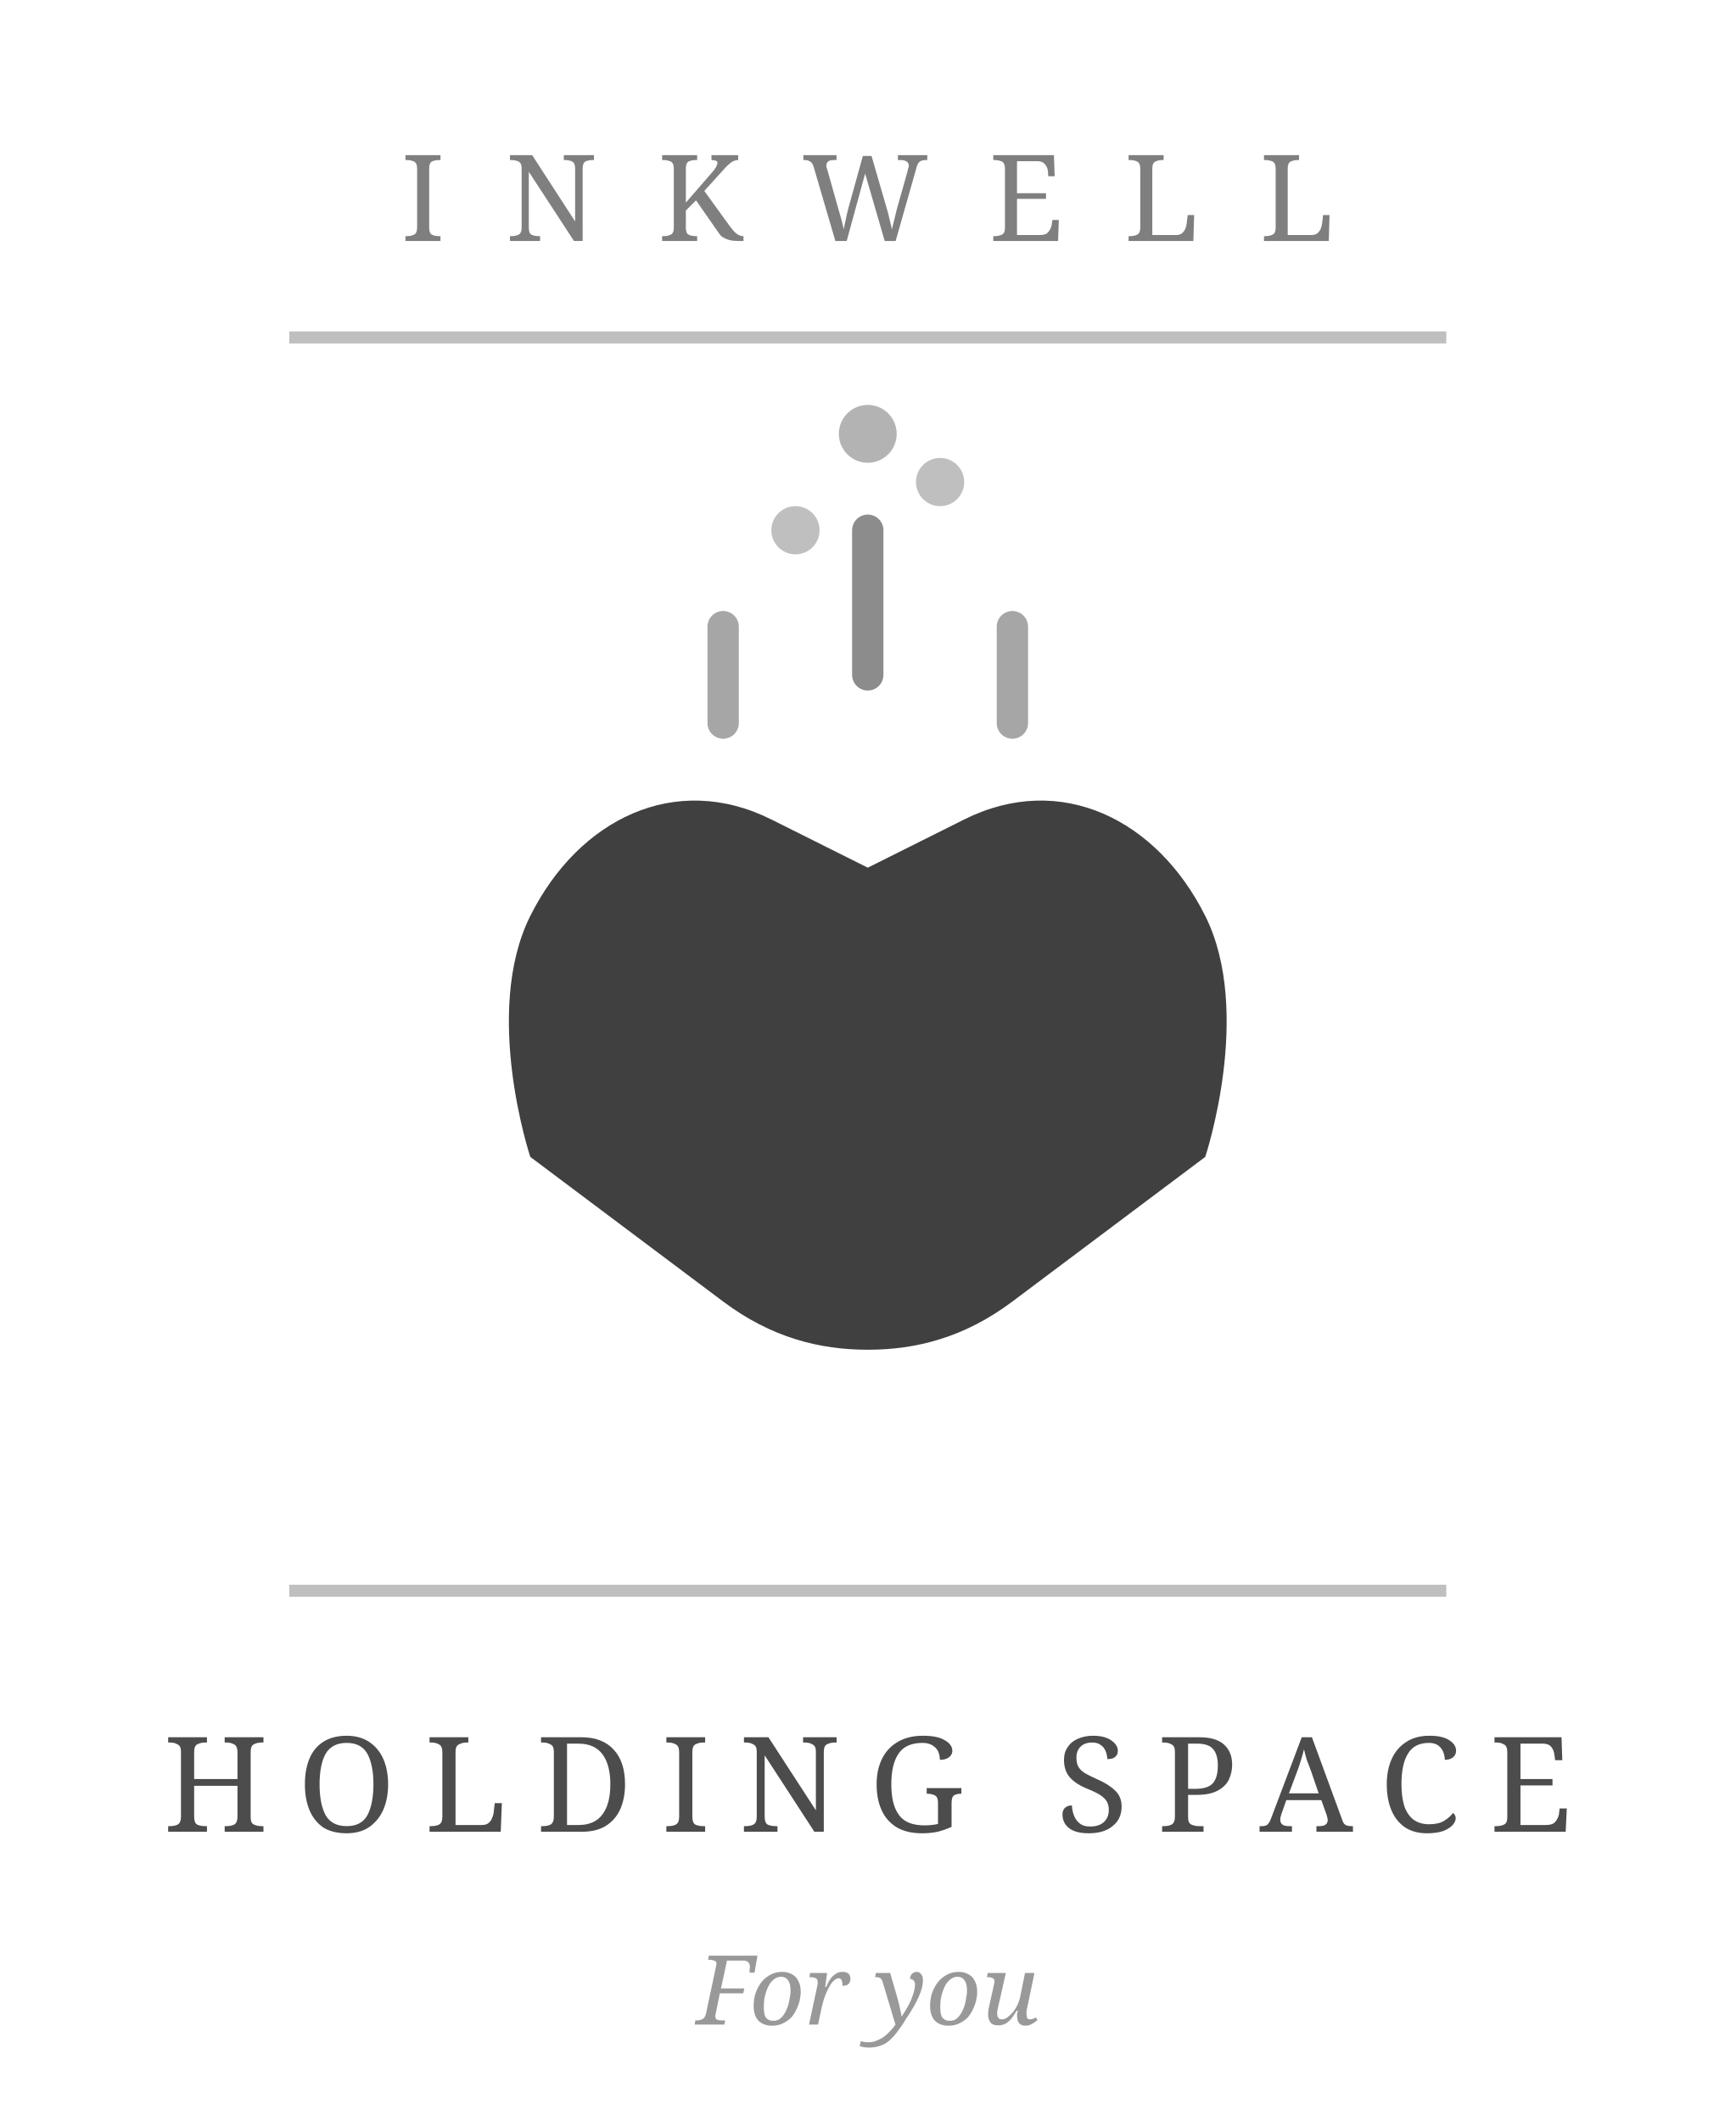
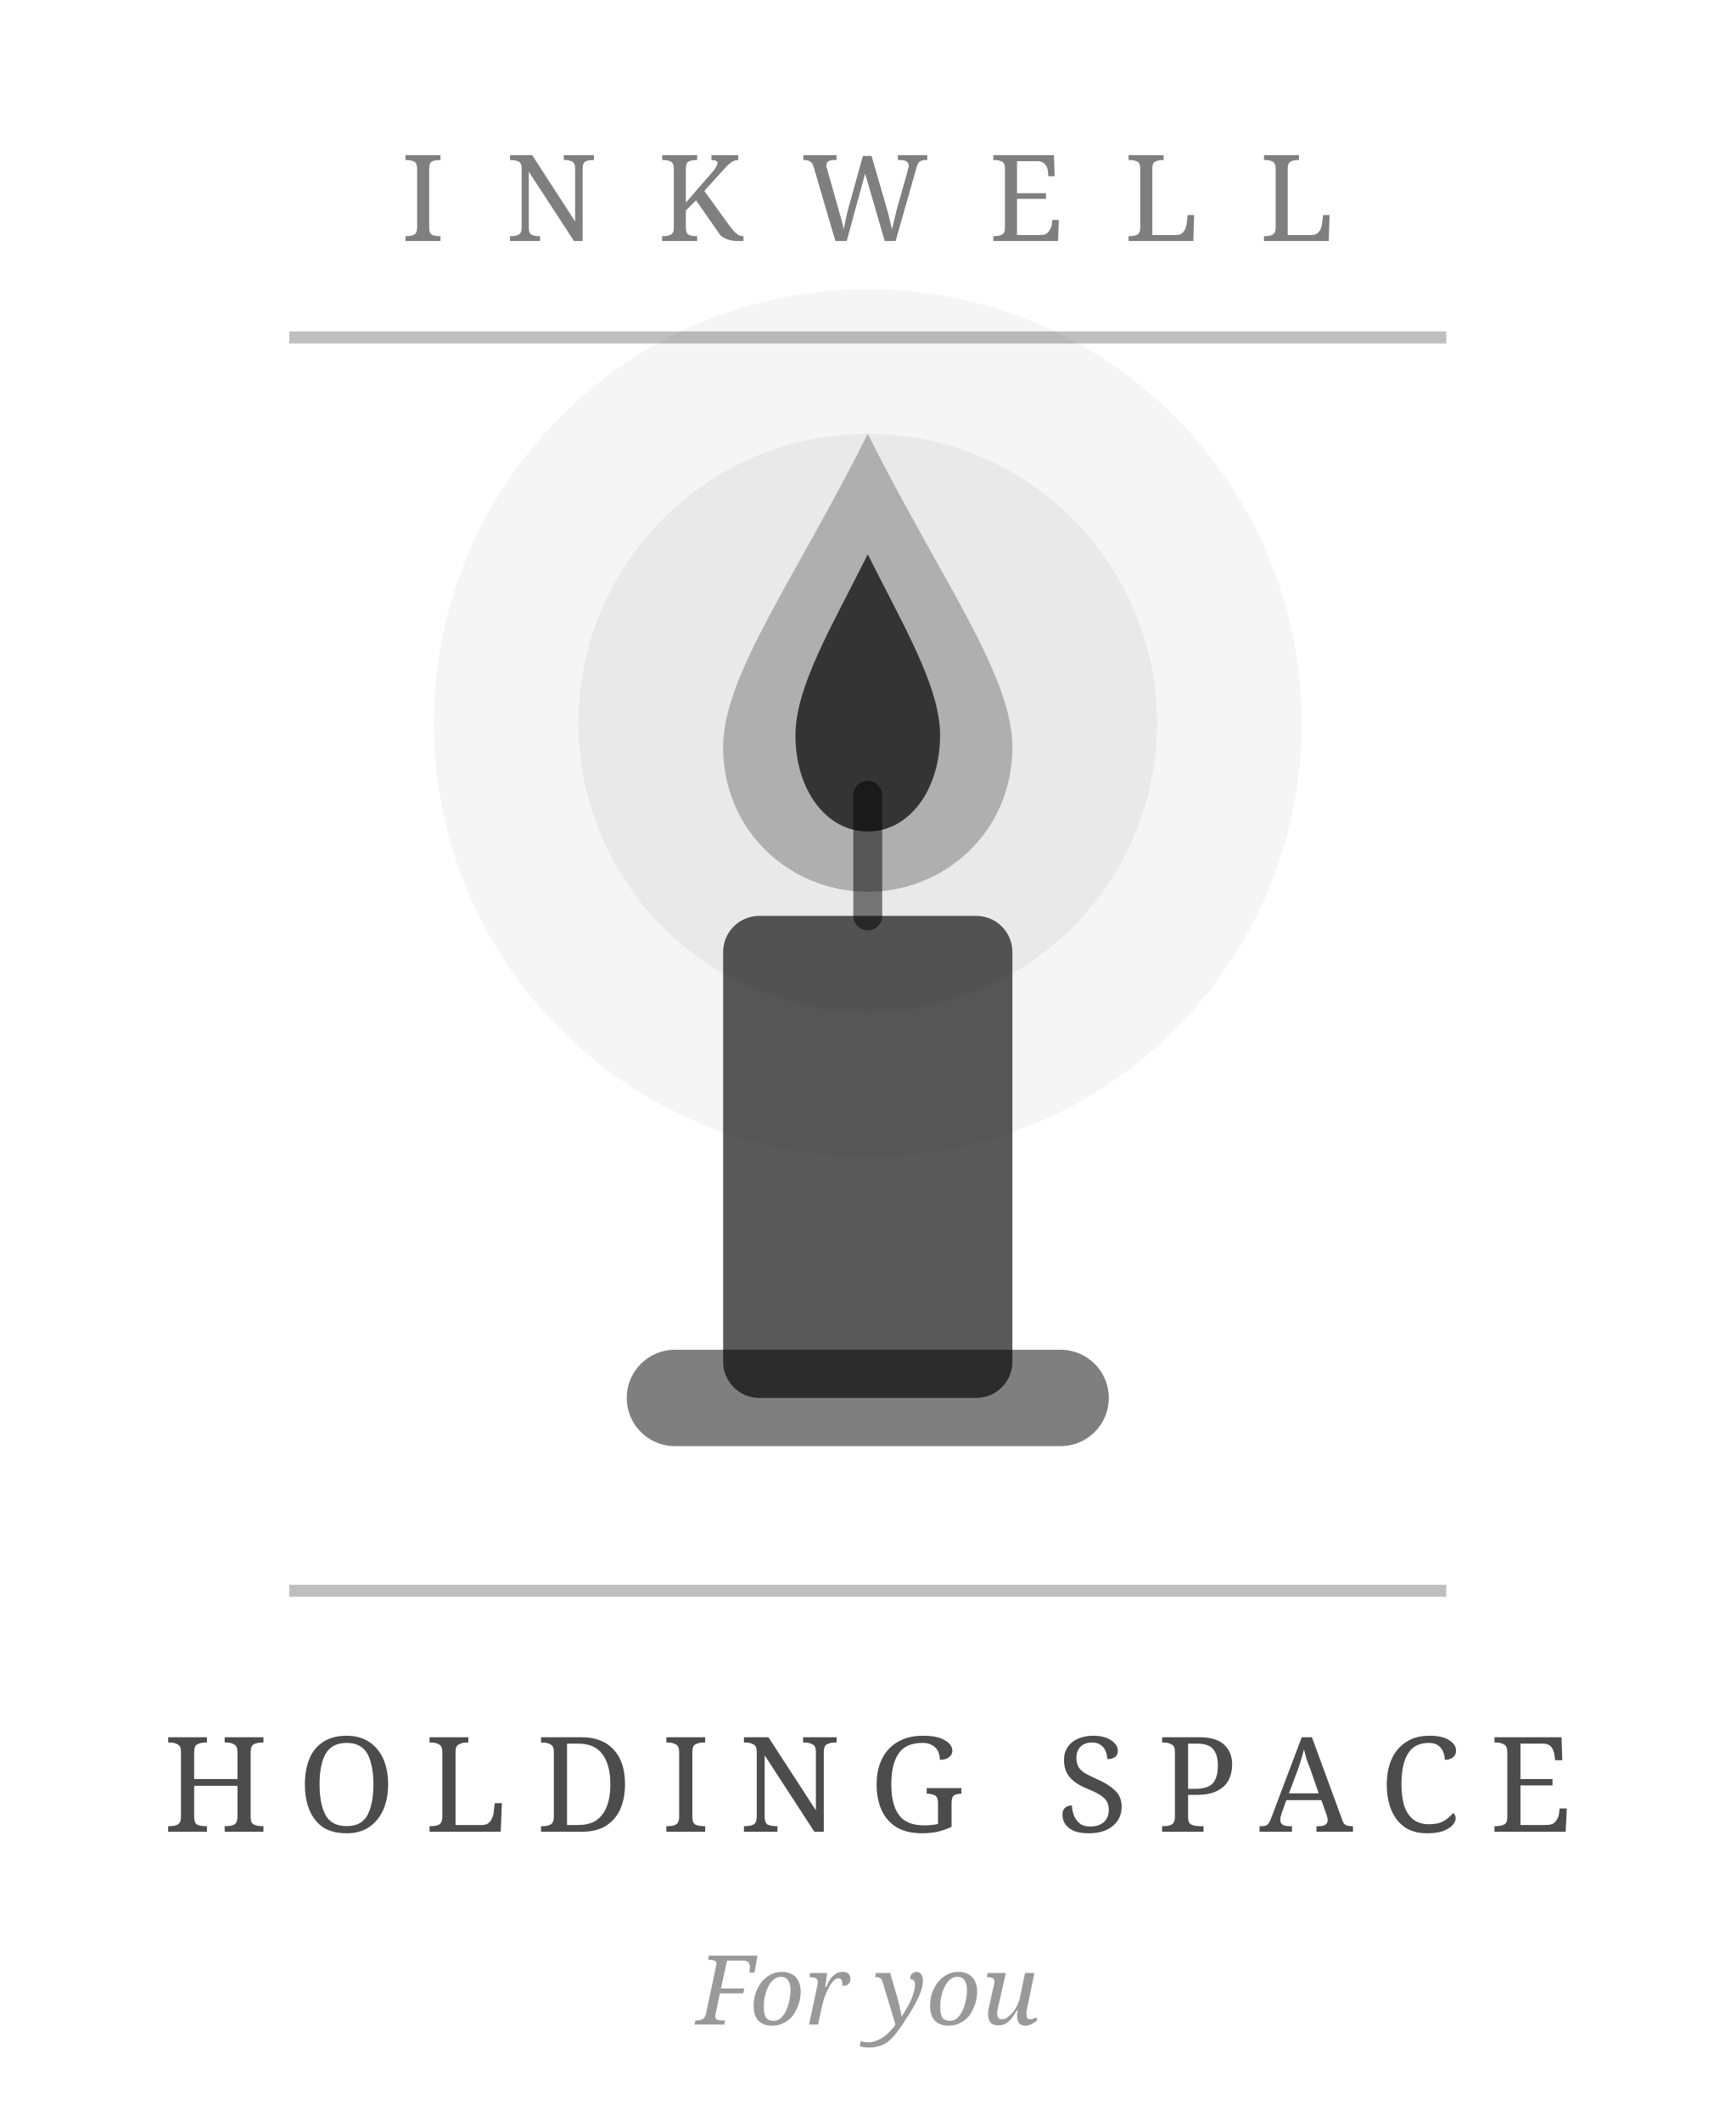
<svg xmlns="http://www.w3.org/2000/svg" viewBox="0 0 72 88" fill="none">
  <text x="36" y="10" text-anchor="middle" font-size="5" font-family="Georgia, serif" fill="currentColor" opacity="0.5" letter-spacing="2.5" font-variant="small-caps">INKWELL</text>
  <line x1="12" y1="14" x2="60" y2="14" stroke="currentColor" stroke-width="0.5" opacity="0.25" />
-   <path d="M22 48 C22 48 20 42 22 38 C24 34 28 32 32 34 L36 36 L40 34 C44 32 48 34 50 38 C52 42 50 48 50 48 L42 54 C40 55.5 38 56 36 56 C34 56 32 55.5 30 54 Z" fill="currentColor" opacity="0.75" />
-   <path d="M30 30 L30 26" stroke="currentColor" stroke-width="1.3" stroke-linecap="round" opacity="0.35" />
-   <path d="M36 28 L36 22" stroke="currentColor" stroke-width="1.3" stroke-linecap="round" opacity="0.45" />
-   <path d="M42 30 L42 26" stroke="currentColor" stroke-width="1.3" stroke-linecap="round" opacity="0.35" />
-   <circle cx="33" cy="22" r="1" fill="currentColor" opacity="0.25" />
-   <circle cx="39" cy="20" r="1" fill="currentColor" opacity="0.25" />
-   <circle cx="36" cy="18" r="1.2" fill="currentColor" opacity="0.3" />
+   <rect x="30" y="38" width="12" height="20" rx="1.5" fill="currentColor" opacity="0.65" />
+   <rect x="26" y="56" width="20" height="4" rx="2" fill="currentColor" opacity="0.5" />
+   <line x1="36" y1="38" x2="36" y2="33" stroke="currentColor" stroke-width="1.2" stroke-linecap="round" opacity="0.5" />
+   <path d="M36 18 C33 24 30 28 30 31 C30 34.5 32.8 37 36 37 C39.2 37 42 34.5 42 31 C42 28 39 24 36 18Z" fill="currentColor" opacity="0.25" />
+   <path d="M36 23 C34.5 26 33 28.5 33 30.5 C33 32.8 34.3 34.5 36 34.5 C37.7 34.5 39 32.8 39 30.5 C39 28.5 37.5 26 36 23Z" fill="currentColor" opacity="0.7" />
+   <circle cx="36" cy="30" r="18" fill="currentColor" opacity="0.04" />
+   <circle cx="36" cy="30" r="12" fill="currentColor" opacity="0.05" />
  <line x1="12" y1="66" x2="60" y2="66" stroke="currentColor" stroke-width="0.5" opacity="0.25" />
  <text x="36" y="76" text-anchor="middle" font-size="5.5" font-family="Georgia, serif" fill="currentColor" opacity="0.7" letter-spacing="1.2" font-variant="small-caps">HOLDING SPACE</text>
  <text x="36" y="84" text-anchor="middle" font-size="4" font-family="Georgia, serif" fill="currentColor" opacity="0.4" font-style="italic">For you</text>
</svg>
